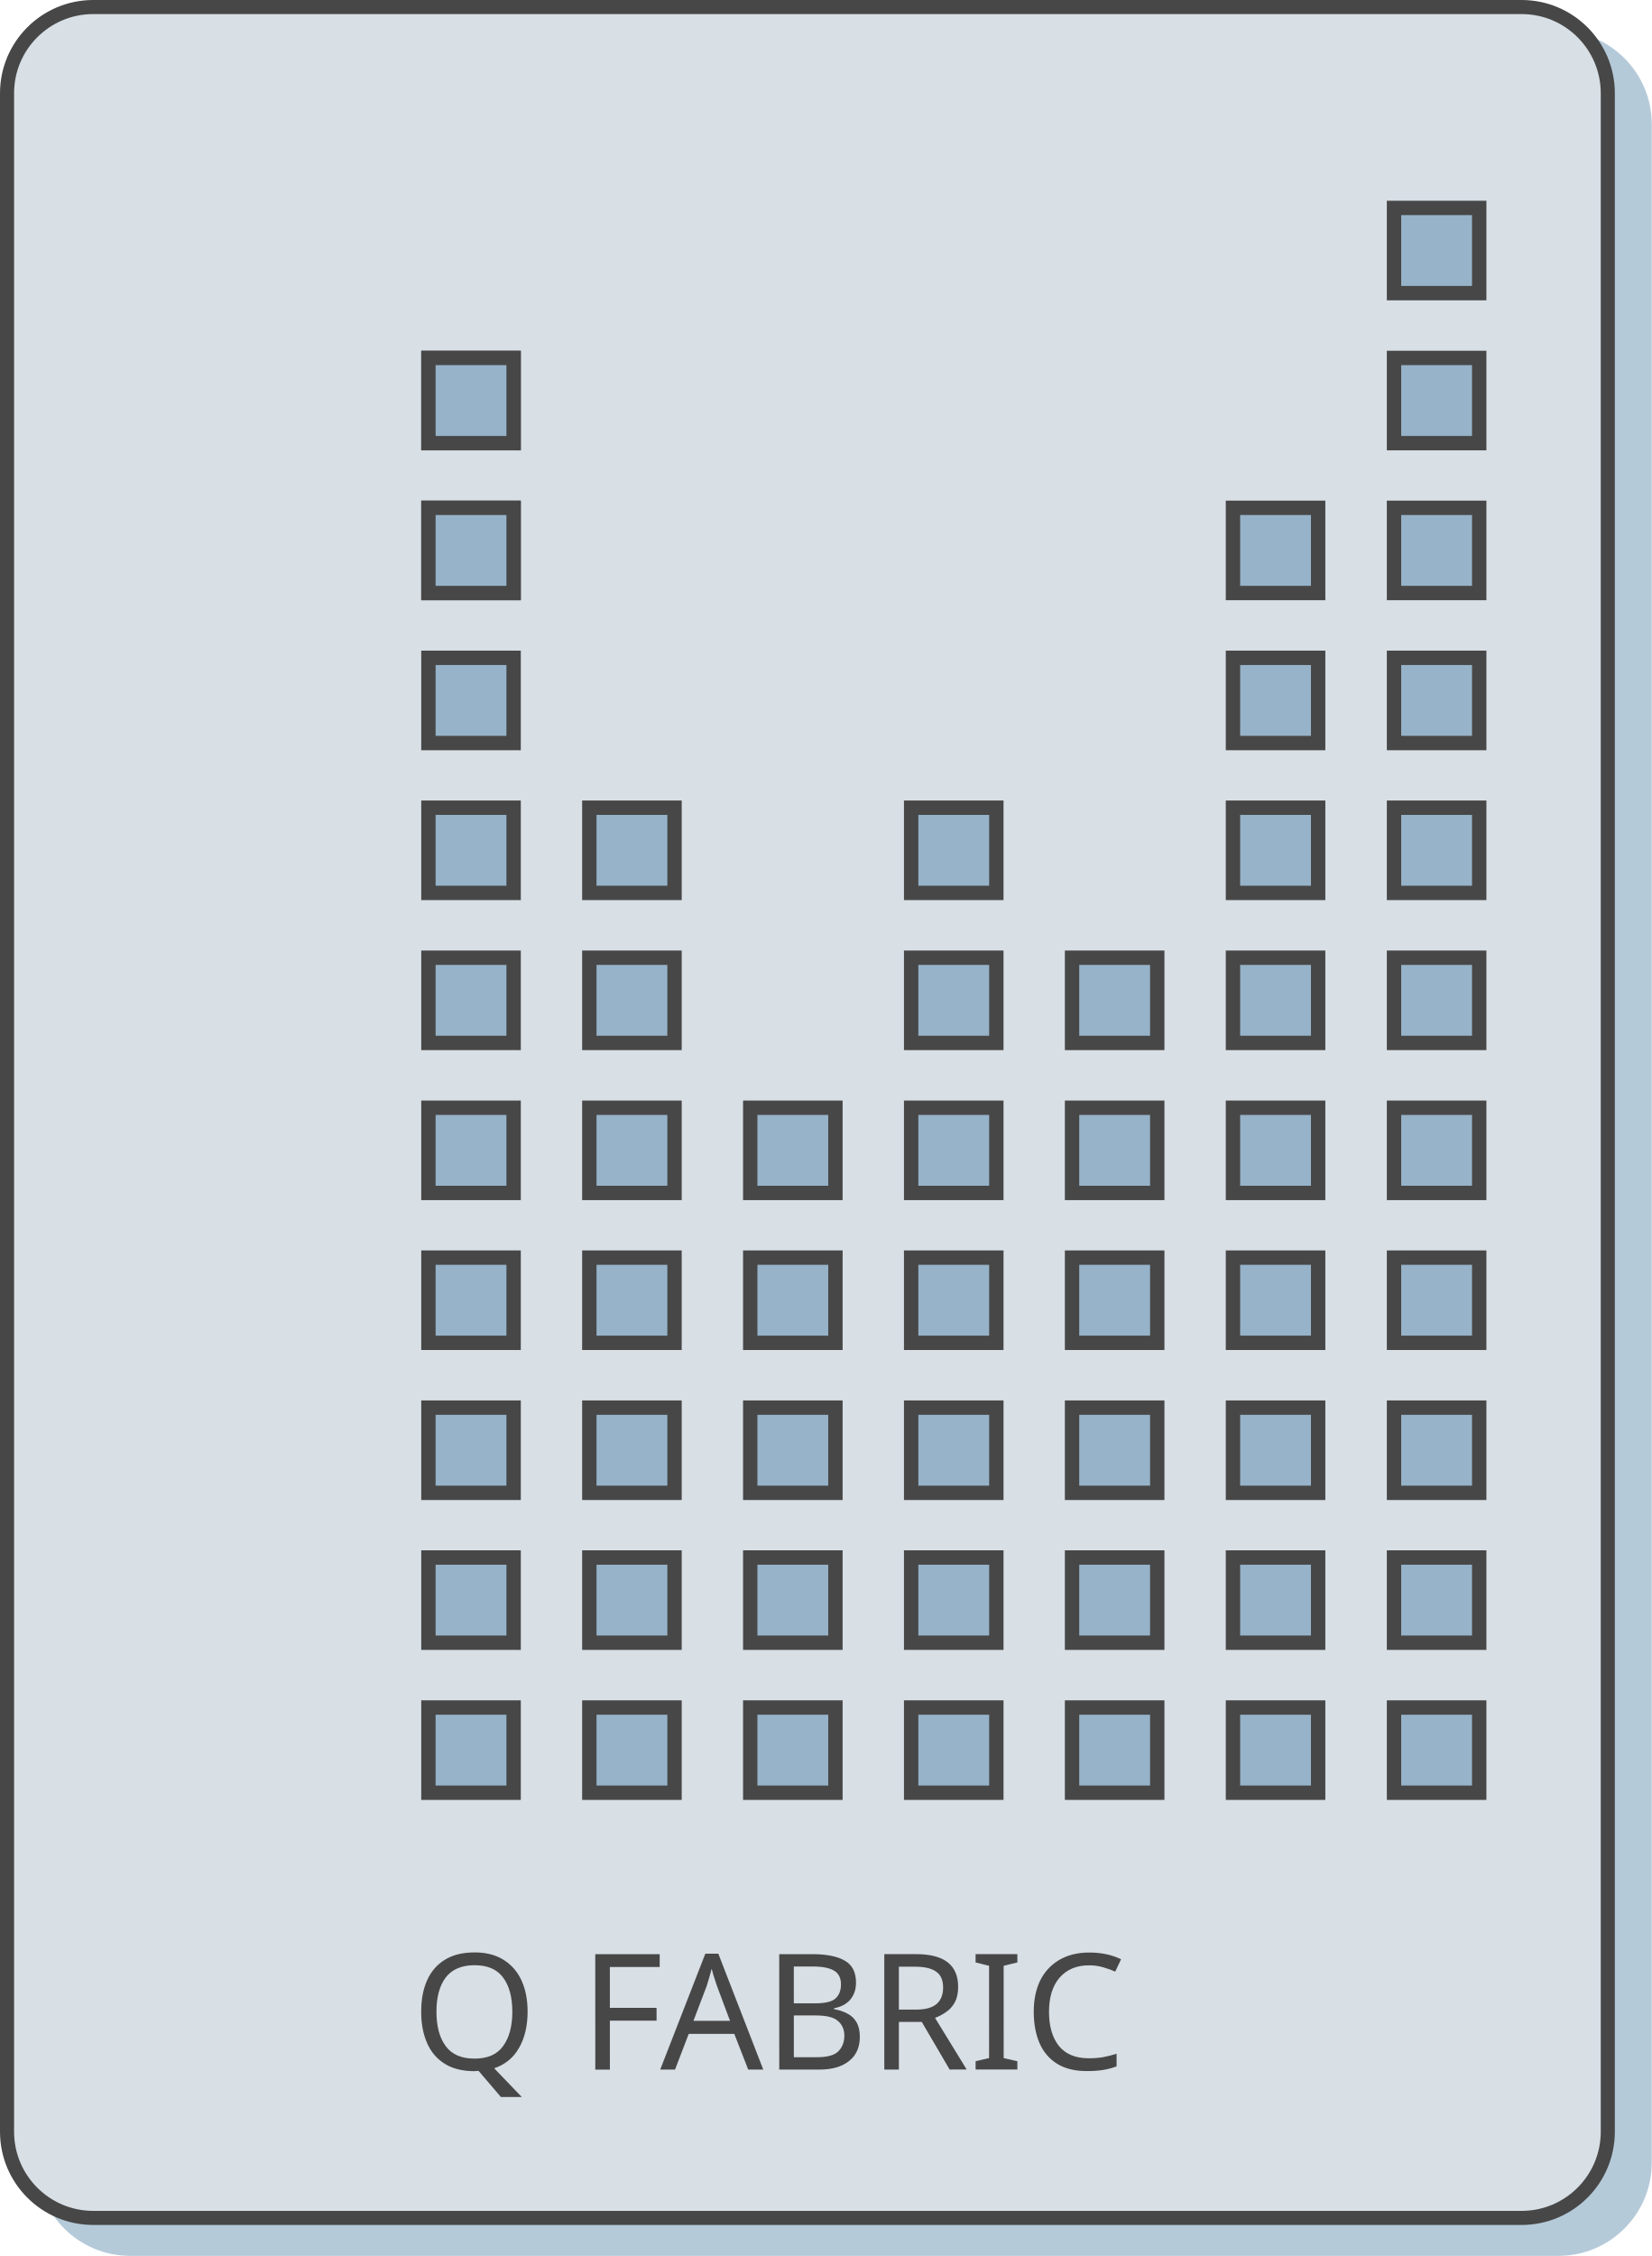
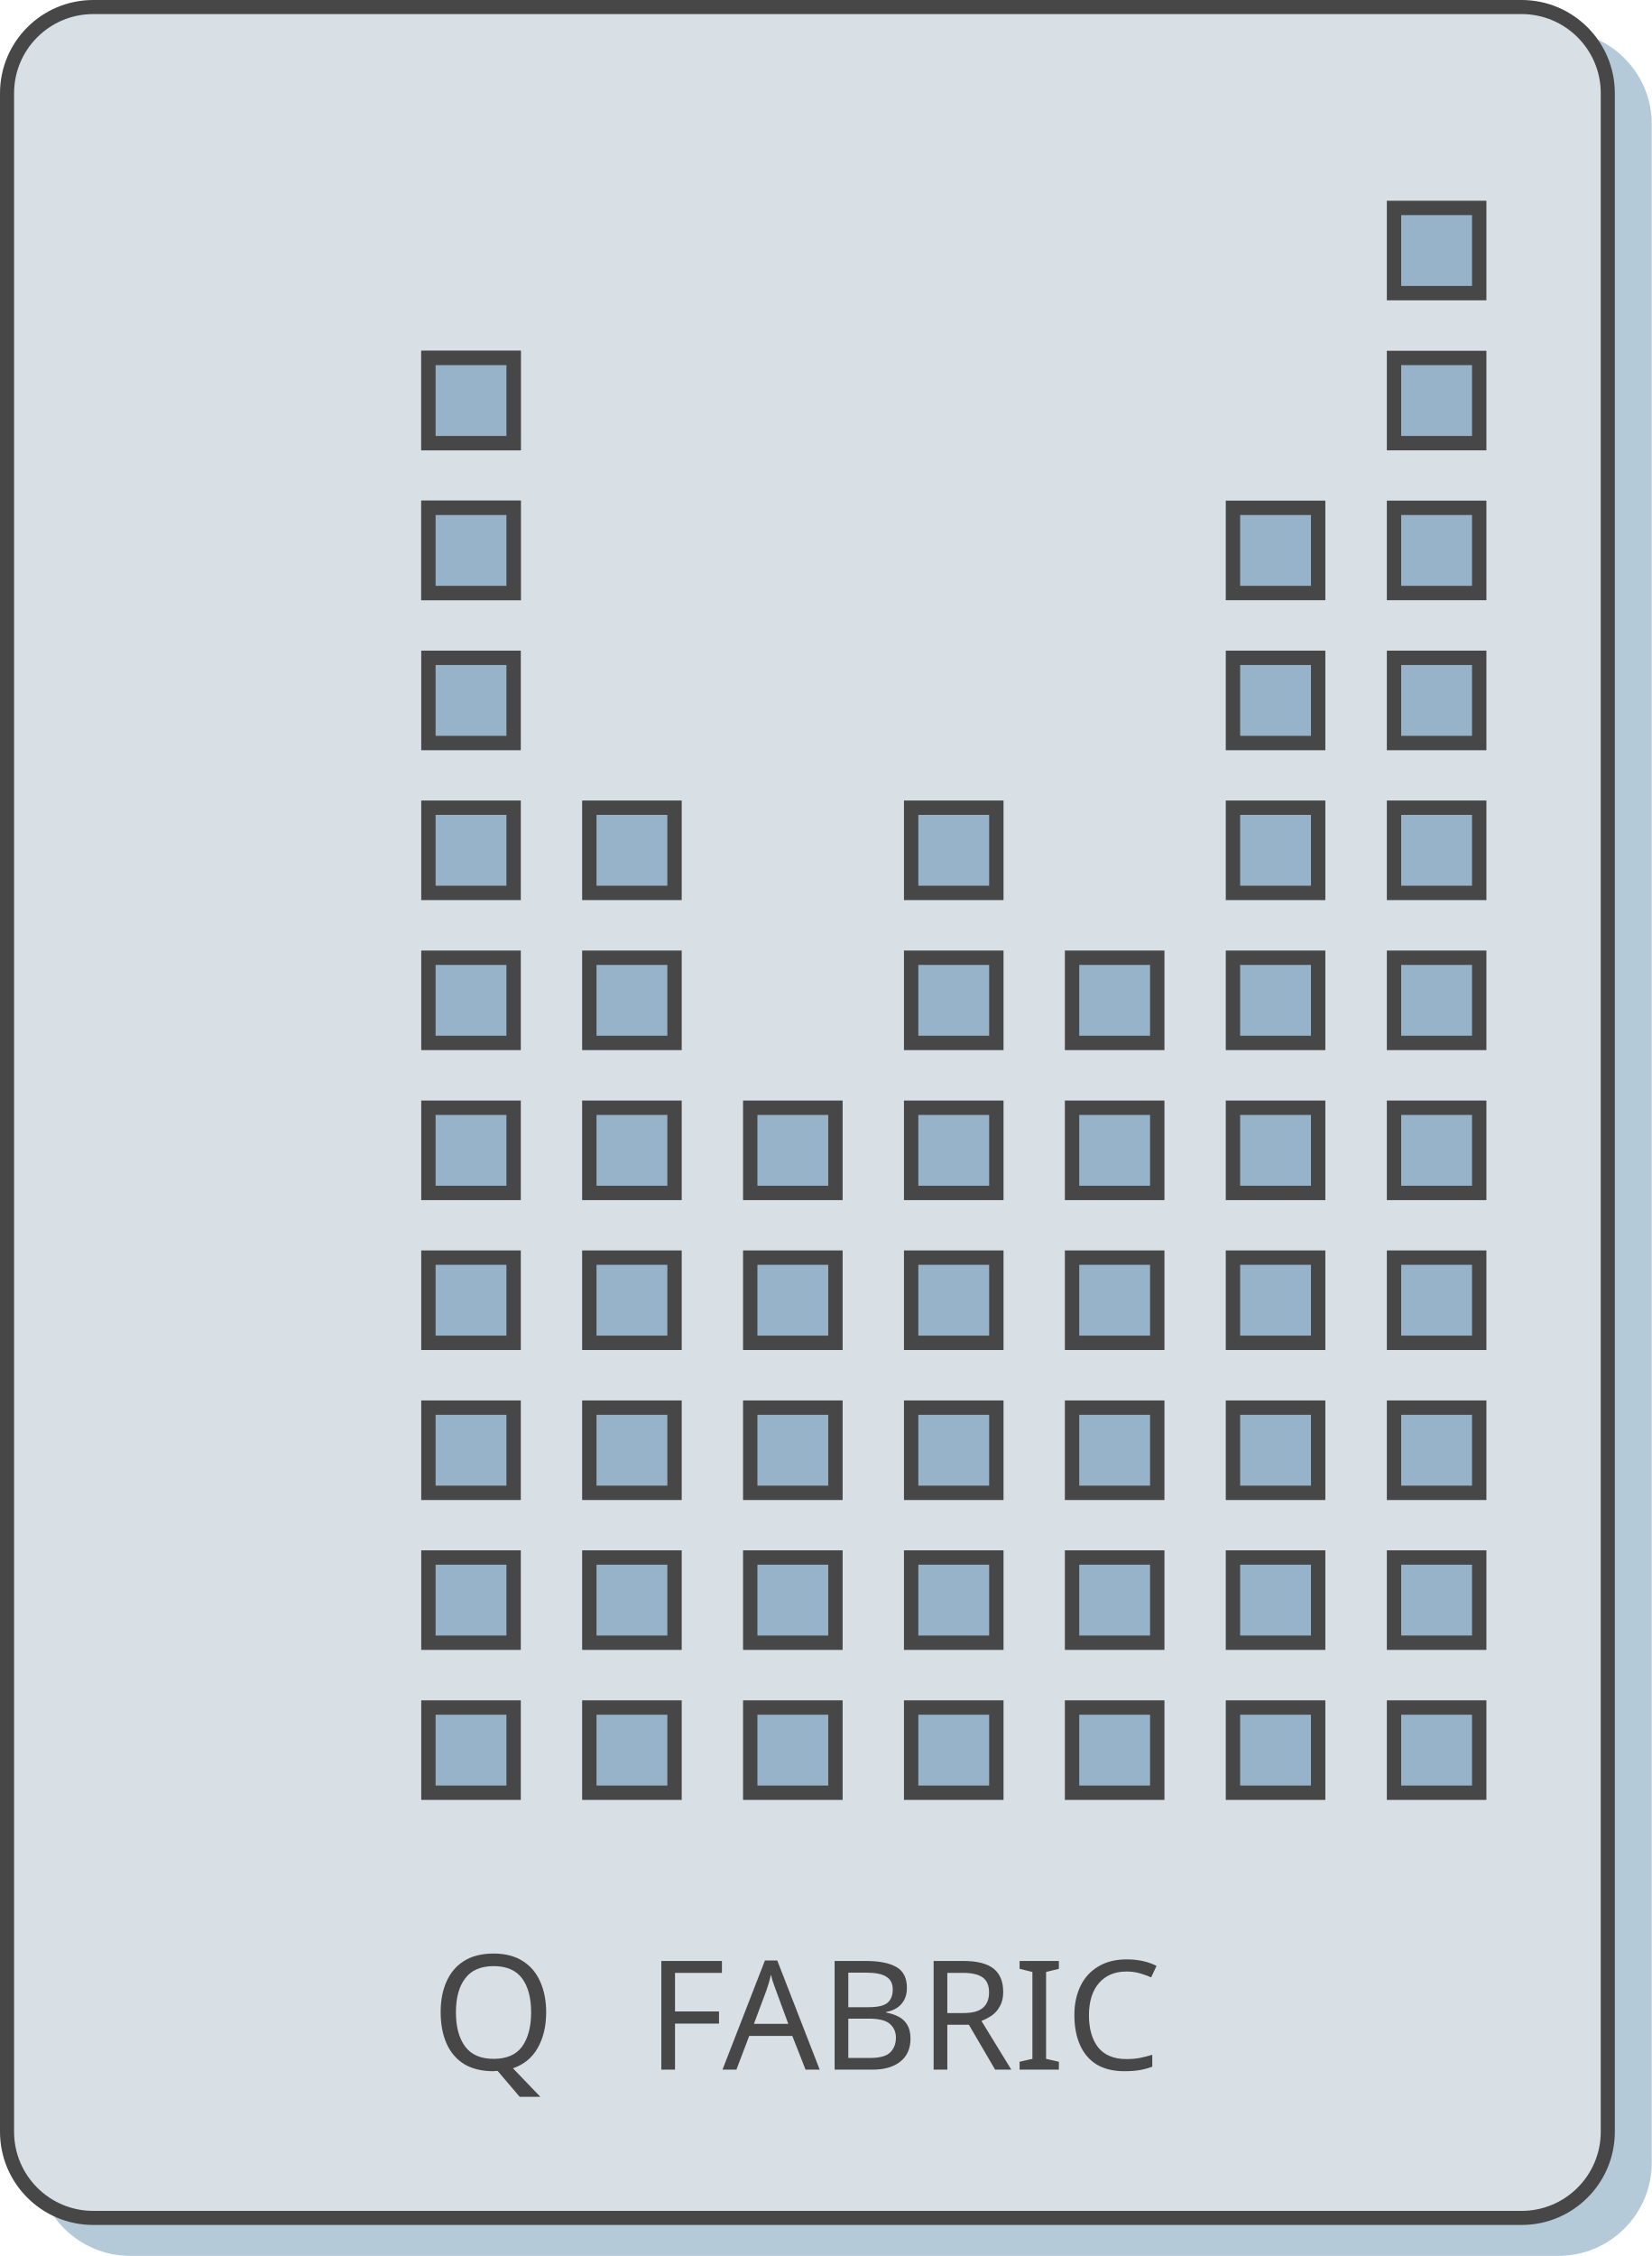
<svg xmlns="http://www.w3.org/2000/svg" viewBox="0 0 114.97 157">
  <defs>
-     <style>.cls-1,.cls-5,.cls-7,.cls-8{fill:none;}.cls-2{opacity:0.7;}.cls-3{clip-path:url(#clip-path);}.cls-4{fill:#96b3c9;}.cls-5{stroke:#96b3c9;}.cls-5,.cls-7,.cls-8{stroke-miterlimit:10;}.cls-5,.cls-7{stroke-width:0.98px;}.cls-6{fill:#d8dfe5;}.cls-7,.cls-8{stroke:#474747;}.cls-9{font-size:11.25px;fill:#474747;font-family:BlairMdITCTTMedium, BlairMdITC TT;}.cls-10{letter-spacing:-0.12em;}.cls-11{letter-spacing:-0.01em;}</style>
+     <style>
+             .cls-1,.cls-5,.cls-7,.cls-8{fill:none;}.cls-2{opacity:0.7;}.cls-3{clip-path:url(#clip-path);}.cls-4{fill:#96b3c9;}.cls-5{stroke:#96b3c9;}.cls-5,.cls-7,.cls-8{stroke-miterlimit:10;}.cls-5,.cls-7{stroke-width:0.98px;}.cls-6{fill:#d8dfe5;}.cls-7,.cls-8{stroke:#474747;}.cls-9,.cls-10{fill:#474747;font-family:BlairMdITCTTMedium,
+             BlairMdITC TT;}.cls-9{font-size:11.14px;}.cls-10{font-size:10.6px;}.cls-11{letter-spacing:-0.01em;}
+         </style>
    <clipPath id="clip-path">
      <rect class="cls-1" x="2.57" y="2.15" width="112.4" height="154.85" />
    </clipPath>
  </defs>
  <g id="Слой_2" data-name="Слой 2">
    <g id="Слой_1-2" data-name="Слой 1">
      <g class="cls-2">
        <g class="cls-3">
          <path class="cls-4" d="M108.48,156.5H9.06a6,6,0,0,1-6-6V8.64a6,6,0,0,1,6-6h99.42a6,6,0,0,1,6,6V150.5a6,6,0,0,1-6,6" />
          <rect class="cls-5" x="3.06" y="2.64" width="111.42" height="153.86" rx="6" ry="6" />
        </g>
      </g>
      <path class="cls-6" d="M105.91,154.36H6.49a6,6,0,0,1-6-6V6.49a6,6,0,0,1,6-6h99.42a6,6,0,0,1,6,6V148.36a6,6,0,0,1-6,6" />
      <rect class="cls-7" x="0.49" y="0.49" width="111.42" height="153.86" rx="6" ry="6" />
      <rect class="cls-4" x="52.22" y="118.83" width="5.93" height="5.93" />
      <rect class="cls-8" x="52.22" y="118.83" width="5.93" height="5.93" />
      <rect class="cls-4" x="52.22" y="108.39" width="5.93" height="5.93" />
      <rect class="cls-8" x="52.22" y="108.39" width="5.93" height="5.93" />
      <rect class="cls-4" x="52.22" y="87.52" width="5.93" height="5.93" />
      <rect class="cls-8" x="52.22" y="87.52" width="5.93" height="5.93" />
      <rect class="cls-4" x="52.22" y="97.96" width="5.93" height="5.93" />
      <rect class="cls-8" x="52.22" y="97.96" width="5.93" height="5.93" />
      <rect class="cls-4" x="52.22" y="77.09" width="5.93" height="5.93" />
      <rect class="cls-8" x="52.22" y="77.09" width="5.93" height="5.93" />
      <rect class="cls-4" x="74.62" y="118.83" width="5.93" height="5.93" />
      <rect class="cls-8" x="74.62" y="118.83" width="5.93" height="5.93" />
      <rect class="cls-4" x="74.62" y="108.39" width="5.93" height="5.93" />
      <rect class="cls-8" x="74.62" y="108.39" width="5.93" height="5.93" />
      <rect class="cls-4" x="74.62" y="87.52" width="5.93" height="5.93" />
      <rect class="cls-8" x="74.62" y="87.52" width="5.93" height="5.93" />
      <rect class="cls-4" x="74.62" y="97.96" width="5.93" height="5.93" />
      <rect class="cls-8" x="74.62" y="97.96" width="5.93" height="5.93" />
      <rect class="cls-4" x="74.62" y="77.09" width="5.93" height="5.93" />
      <rect class="cls-8" x="74.62" y="77.09" width="5.93" height="5.93" />
      <rect class="cls-4" x="74.62" y="66.65" width="5.93" height="5.93" />
      <rect class="cls-8" x="74.62" y="66.65" width="5.93" height="5.93" />
      <rect class="cls-4" x="63.42" y="118.83" width="5.93" height="5.93" />
      <rect class="cls-8" x="63.42" y="118.83" width="5.93" height="5.93" />
      <rect class="cls-4" x="63.42" y="108.39" width="5.93" height="5.93" />
      <rect class="cls-8" x="63.42" y="108.39" width="5.93" height="5.93" />
      <rect class="cls-4" x="63.42" y="87.52" width="5.93" height="5.93" />
      <rect class="cls-8" x="63.42" y="87.52" width="5.93" height="5.93" />
      <rect class="cls-4" x="63.42" y="97.96" width="5.93" height="5.93" />
      <rect class="cls-8" x="63.42" y="97.96" width="5.93" height="5.93" />
      <rect class="cls-4" x="63.42" y="77.09" width="5.93" height="5.93" />
      <rect class="cls-8" x="63.42" y="77.09" width="5.93" height="5.93" />
      <rect class="cls-4" x="63.42" y="66.65" width="5.93" height="5.93" />
      <rect class="cls-8" x="63.42" y="66.65" width="5.93" height="5.93" />
      <rect class="cls-4" x="63.42" y="56.21" width="5.93" height="5.93" />
      <rect class="cls-8" x="63.42" y="56.21" width="5.93" height="5.93" />
      <rect class="cls-4" x="41.02" y="118.83" width="5.93" height="5.93" />
      <rect class="cls-8" x="41.02" y="118.83" width="5.93" height="5.93" />
      <rect class="cls-4" x="41.02" y="108.39" width="5.93" height="5.93" />
      <rect class="cls-8" x="41.02" y="108.39" width="5.93" height="5.93" />
      <rect class="cls-4" x="41.02" y="87.52" width="5.93" height="5.93" />
      <rect class="cls-8" x="41.02" y="87.52" width="5.93" height="5.93" />
      <rect class="cls-4" x="41.02" y="97.96" width="5.93" height="5.93" />
      <rect class="cls-8" x="41.02" y="97.96" width="5.93" height="5.93" />
      <rect class="cls-4" x="41.02" y="77.09" width="5.93" height="5.93" />
      <rect class="cls-8" x="41.02" y="77.09" width="5.93" height="5.93" />
      <rect class="cls-4" x="41.02" y="66.65" width="5.93" height="5.93" />
      <rect class="cls-8" x="41.02" y="66.65" width="5.93" height="5.93" />
      <rect class="cls-4" x="41.02" y="56.21" width="5.93" height="5.93" />
      <rect class="cls-8" x="41.02" y="56.21" width="5.93" height="5.93" />
      <rect class="cls-4" x="85.82" y="118.83" width="5.93" height="5.93" />
      <rect class="cls-8" x="85.82" y="118.83" width="5.93" height="5.93" />
      <rect class="cls-4" x="85.82" y="108.39" width="5.93" height="5.93" />
      <rect class="cls-8" x="85.82" y="108.39" width="5.93" height="5.93" />
      <rect class="cls-4" x="85.82" y="87.52" width="5.93" height="5.93" />
      <rect class="cls-8" x="85.82" y="87.52" width="5.93" height="5.93" />
      <rect class="cls-4" x="85.82" y="97.96" width="5.93" height="5.93" />
      <rect class="cls-8" x="85.82" y="97.96" width="5.93" height="5.93" />
      <rect class="cls-4" x="85.82" y="77.09" width="5.93" height="5.93" />
      <rect class="cls-8" x="85.82" y="77.09" width="5.93" height="5.93" />
      <rect class="cls-4" x="85.82" y="66.65" width="5.93" height="5.93" />
      <rect class="cls-8" x="85.82" y="66.65" width="5.93" height="5.93" />
      <rect class="cls-4" x="85.82" y="56.21" width="5.93" height="5.93" />
      <rect class="cls-8" x="85.82" y="56.21" width="5.93" height="5.93" />
      <rect class="cls-4" x="85.82" y="35.34" width="5.93" height="5.93" />
      <rect class="cls-8" x="85.82" y="35.34" width="5.93" height="5.93" />
      <rect class="cls-4" x="85.82" y="45.78" width="5.93" height="5.93" />
      <rect class="cls-8" x="85.82" y="45.78" width="5.93" height="5.93" />
      <rect class="cls-4" x="97.03" y="118.83" width="5.93" height="5.93" />
      <rect class="cls-8" x="97.03" y="118.83" width="5.93" height="5.93" />
      <rect class="cls-4" x="97.03" y="108.39" width="5.93" height="5.93" />
      <rect class="cls-8" x="97.03" y="108.39" width="5.93" height="5.93" />
      <rect class="cls-4" x="97.03" y="87.52" width="5.93" height="5.93" />
      <rect class="cls-8" x="97.03" y="87.52" width="5.93" height="5.93" />
      <rect class="cls-4" x="97.03" y="97.96" width="5.93" height="5.93" />
      <rect class="cls-8" x="97.03" y="97.96" width="5.93" height="5.93" />
      <rect class="cls-4" x="97.03" y="77.09" width="5.93" height="5.93" />
      <rect class="cls-8" x="97.03" y="77.09" width="5.93" height="5.93" />
      <rect class="cls-4" x="97.03" y="66.65" width="5.93" height="5.93" />
      <rect class="cls-8" x="97.03" y="66.65" width="5.93" height="5.93" />
      <rect class="cls-4" x="97.03" y="56.21" width="5.93" height="5.93" />
      <rect class="cls-8" x="97.03" y="56.21" width="5.93" height="5.93" />
      <rect class="cls-4" x="97.03" y="35.34" width="5.93" height="5.93" />
      <rect class="cls-8" x="97.03" y="35.34" width="5.93" height="5.93" />
      <rect class="cls-4" x="97.03" y="24.91" width="5.93" height="5.93" />
      <rect class="cls-8" x="97.03" y="24.91" width="5.93" height="5.93" />
      <rect class="cls-4" x="97.03" y="45.78" width="5.93" height="5.93" />
      <rect class="cls-8" x="97.03" y="45.78" width="5.93" height="5.93" />
      <rect class="cls-4" x="97.03" y="14.47" width="5.93" height="5.93" />
      <rect class="cls-8" x="97.03" y="14.47" width="5.93" height="5.93" />
      <rect class="cls-4" x="29.82" y="118.83" width="5.93" height="5.93" />
      <rect class="cls-8" x="29.82" y="118.83" width="5.93" height="5.93" />
      <rect class="cls-4" x="29.82" y="108.39" width="5.93" height="5.93" />
      <rect class="cls-8" x="29.82" y="108.39" width="5.93" height="5.93" />
      <rect class="cls-4" x="29.82" y="87.52" width="5.93" height="5.93" />
      <rect class="cls-8" x="29.82" y="87.52" width="5.93" height="5.93" />
      <rect class="cls-4" x="29.82" y="97.96" width="5.93" height="5.93" />
      <rect class="cls-8" x="29.82" y="97.96" width="5.93" height="5.93" />
      <rect class="cls-4" x="29.82" y="77.09" width="5.93" height="5.93" />
      <rect class="cls-8" x="29.82" y="77.09" width="5.93" height="5.93" />
      <rect class="cls-4" x="29.82" y="66.65" width="5.93" height="5.93" />
      <rect class="cls-8" x="29.82" y="66.65" width="5.93" height="5.93" />
      <rect class="cls-4" x="29.82" y="56.21" width="5.93" height="5.93" />
      <rect class="cls-8" x="29.82" y="56.21" width="5.93" height="5.93" />
      <rect class="cls-4" x="29.82" y="35.34" width="5.93" height="5.93" />
      <rect class="cls-8" x="29.82" y="35.34" width="5.93" height="5.93" />
      <rect class="cls-4" x="29.82" y="24.91" width="5.93" height="5.93" />
      <rect class="cls-8" x="29.82" y="24.91" width="5.93" height="5.93" />
      <rect class="cls-4" x="29.82" y="45.78" width="5.93" height="5.93" />
      <rect class="cls-8" x="29.82" y="45.78" width="5.93" height="5.93" />
      <rect class="cls-4" x="29.82" y="24.91" width="5.93" height="5.93" />
      <rect class="cls-8" x="29.82" y="24.91" width="5.93" height="5.93" />
      <rect class="cls-4" x="29.82" y="35.34" width="5.93" height="5.93" />
      <rect class="cls-8" x="29.82" y="35.34" width="5.93" height="5.93" />
-       <text class="cls-9" transform="translate(28.63 144.03) rotate(-0.01)">Q FABRIC</text>
+       <text class="cls-9" transform="translate(30 144.03)">Q</text>
+       <text class="cls-10" transform="translate(45 144.03)">FABRIC</text>
    </g>
  </g>
</svg>
